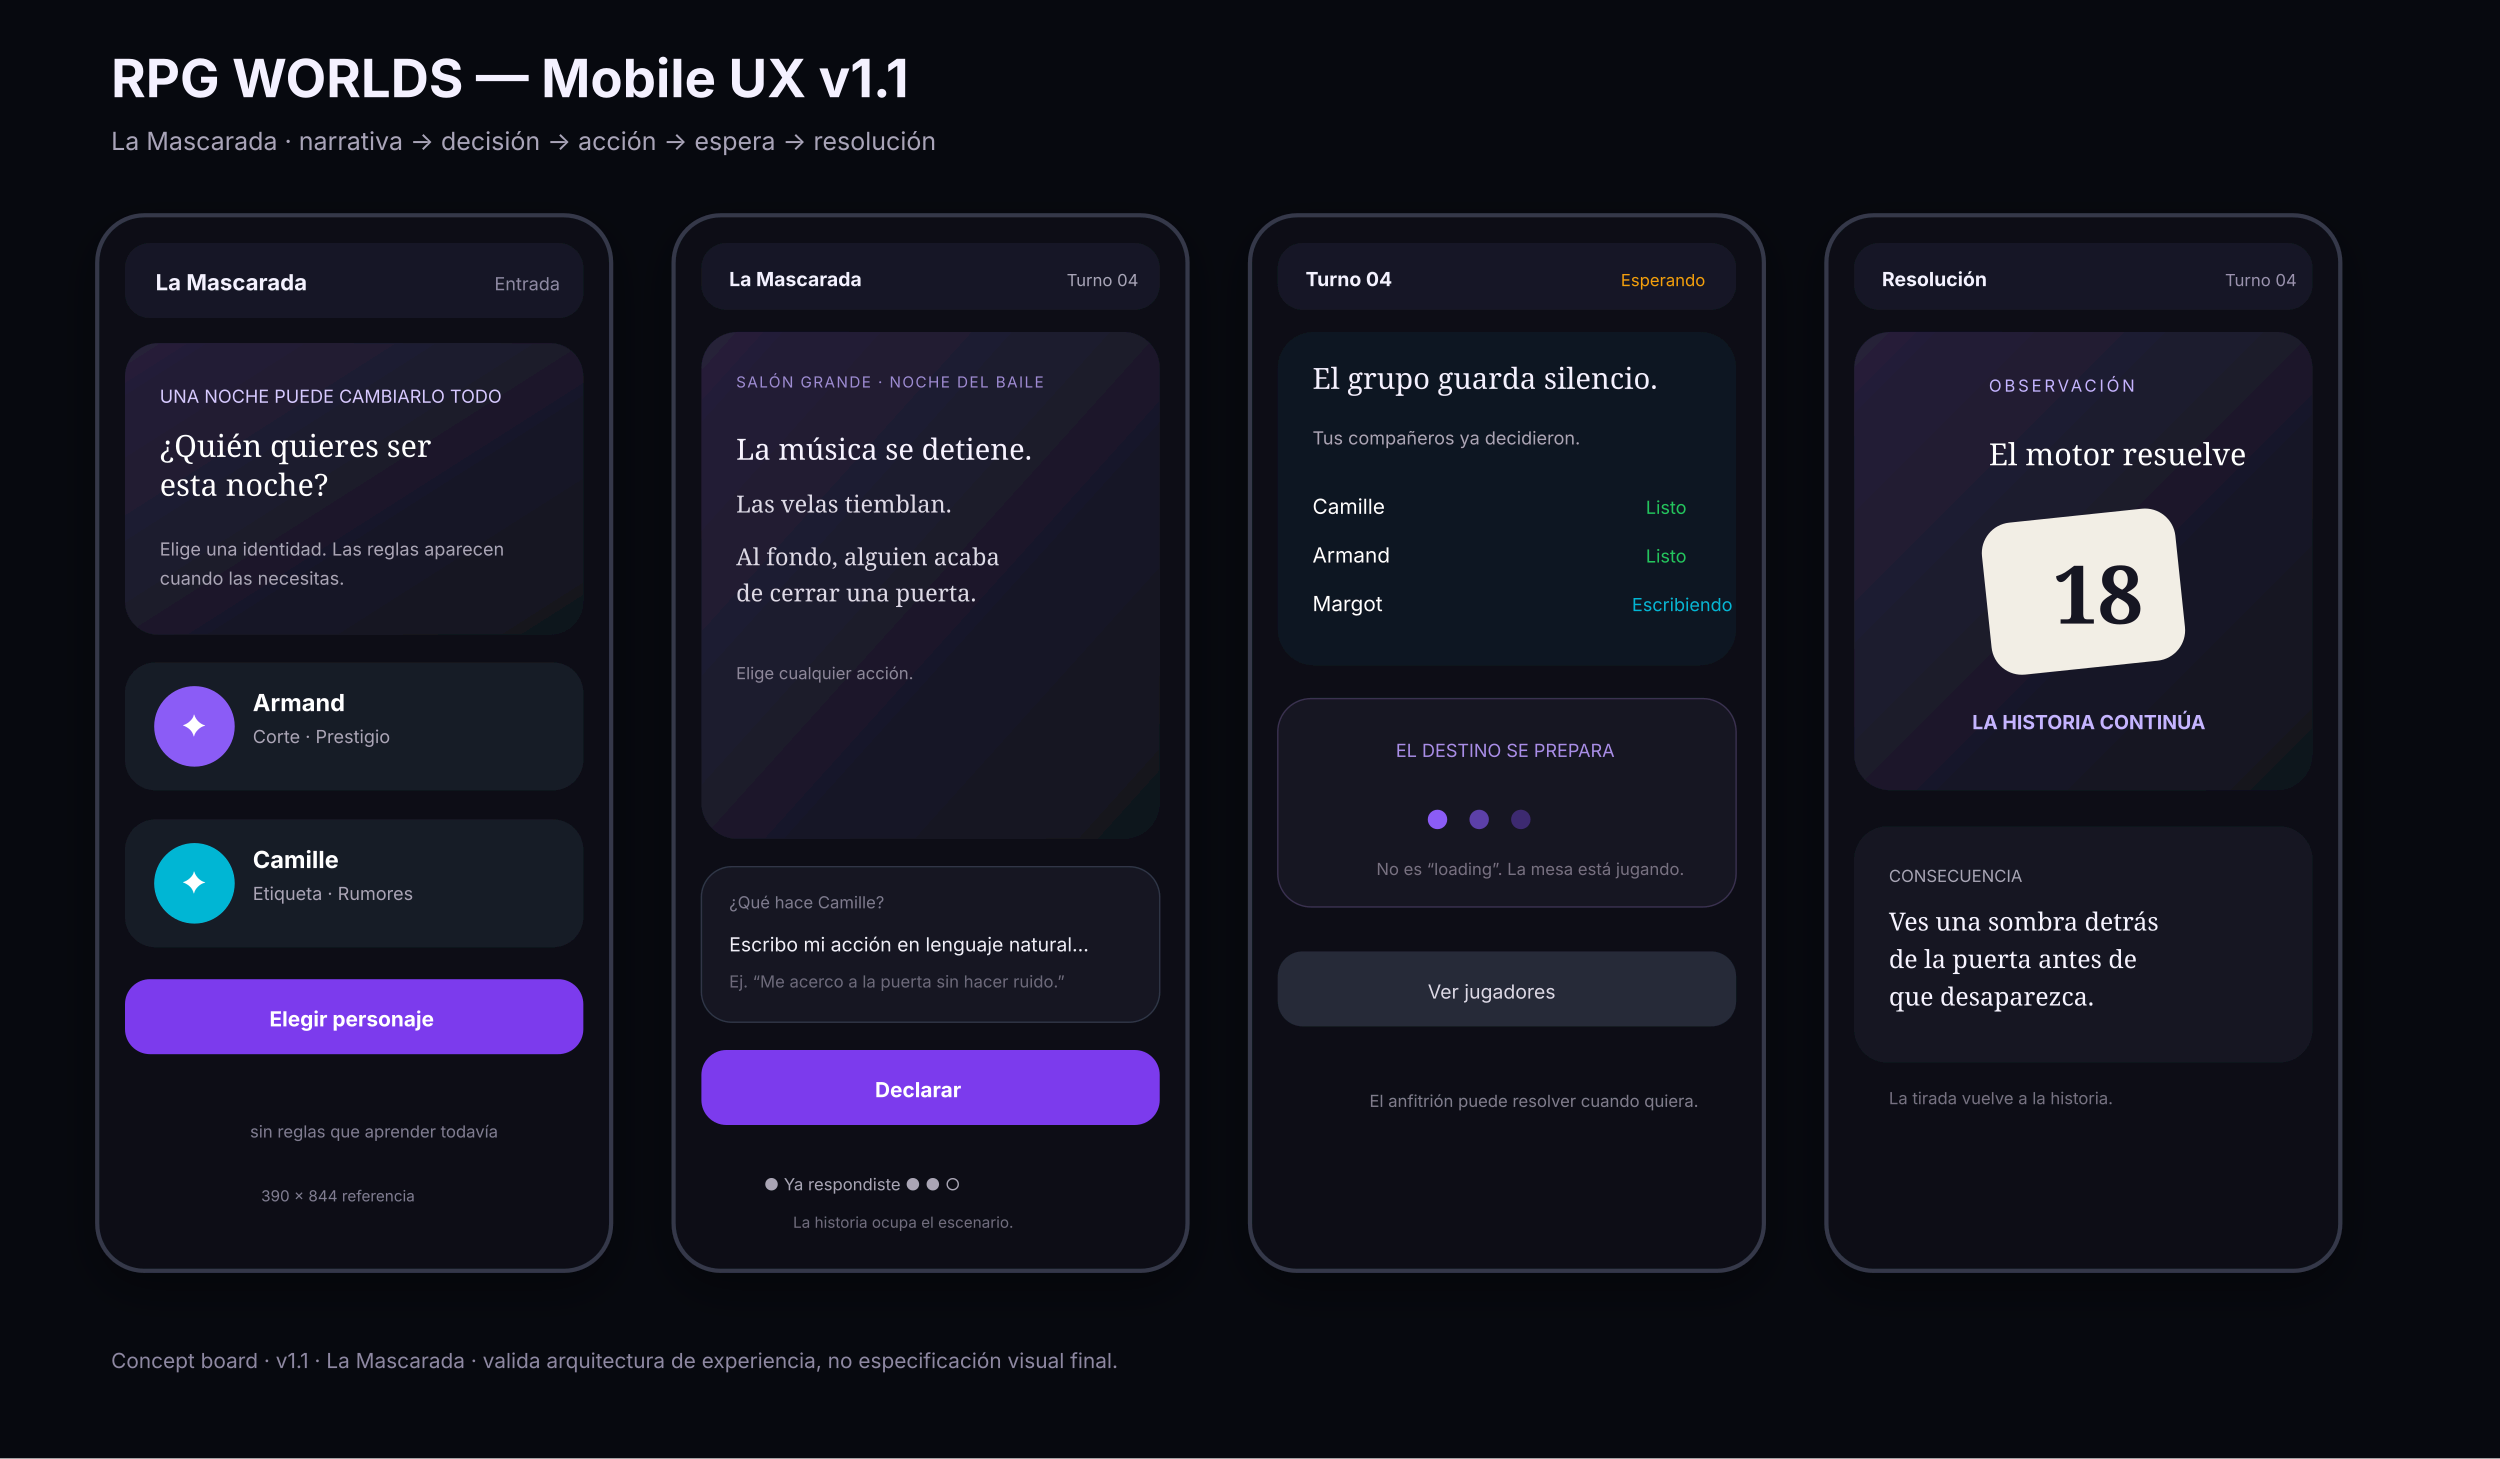
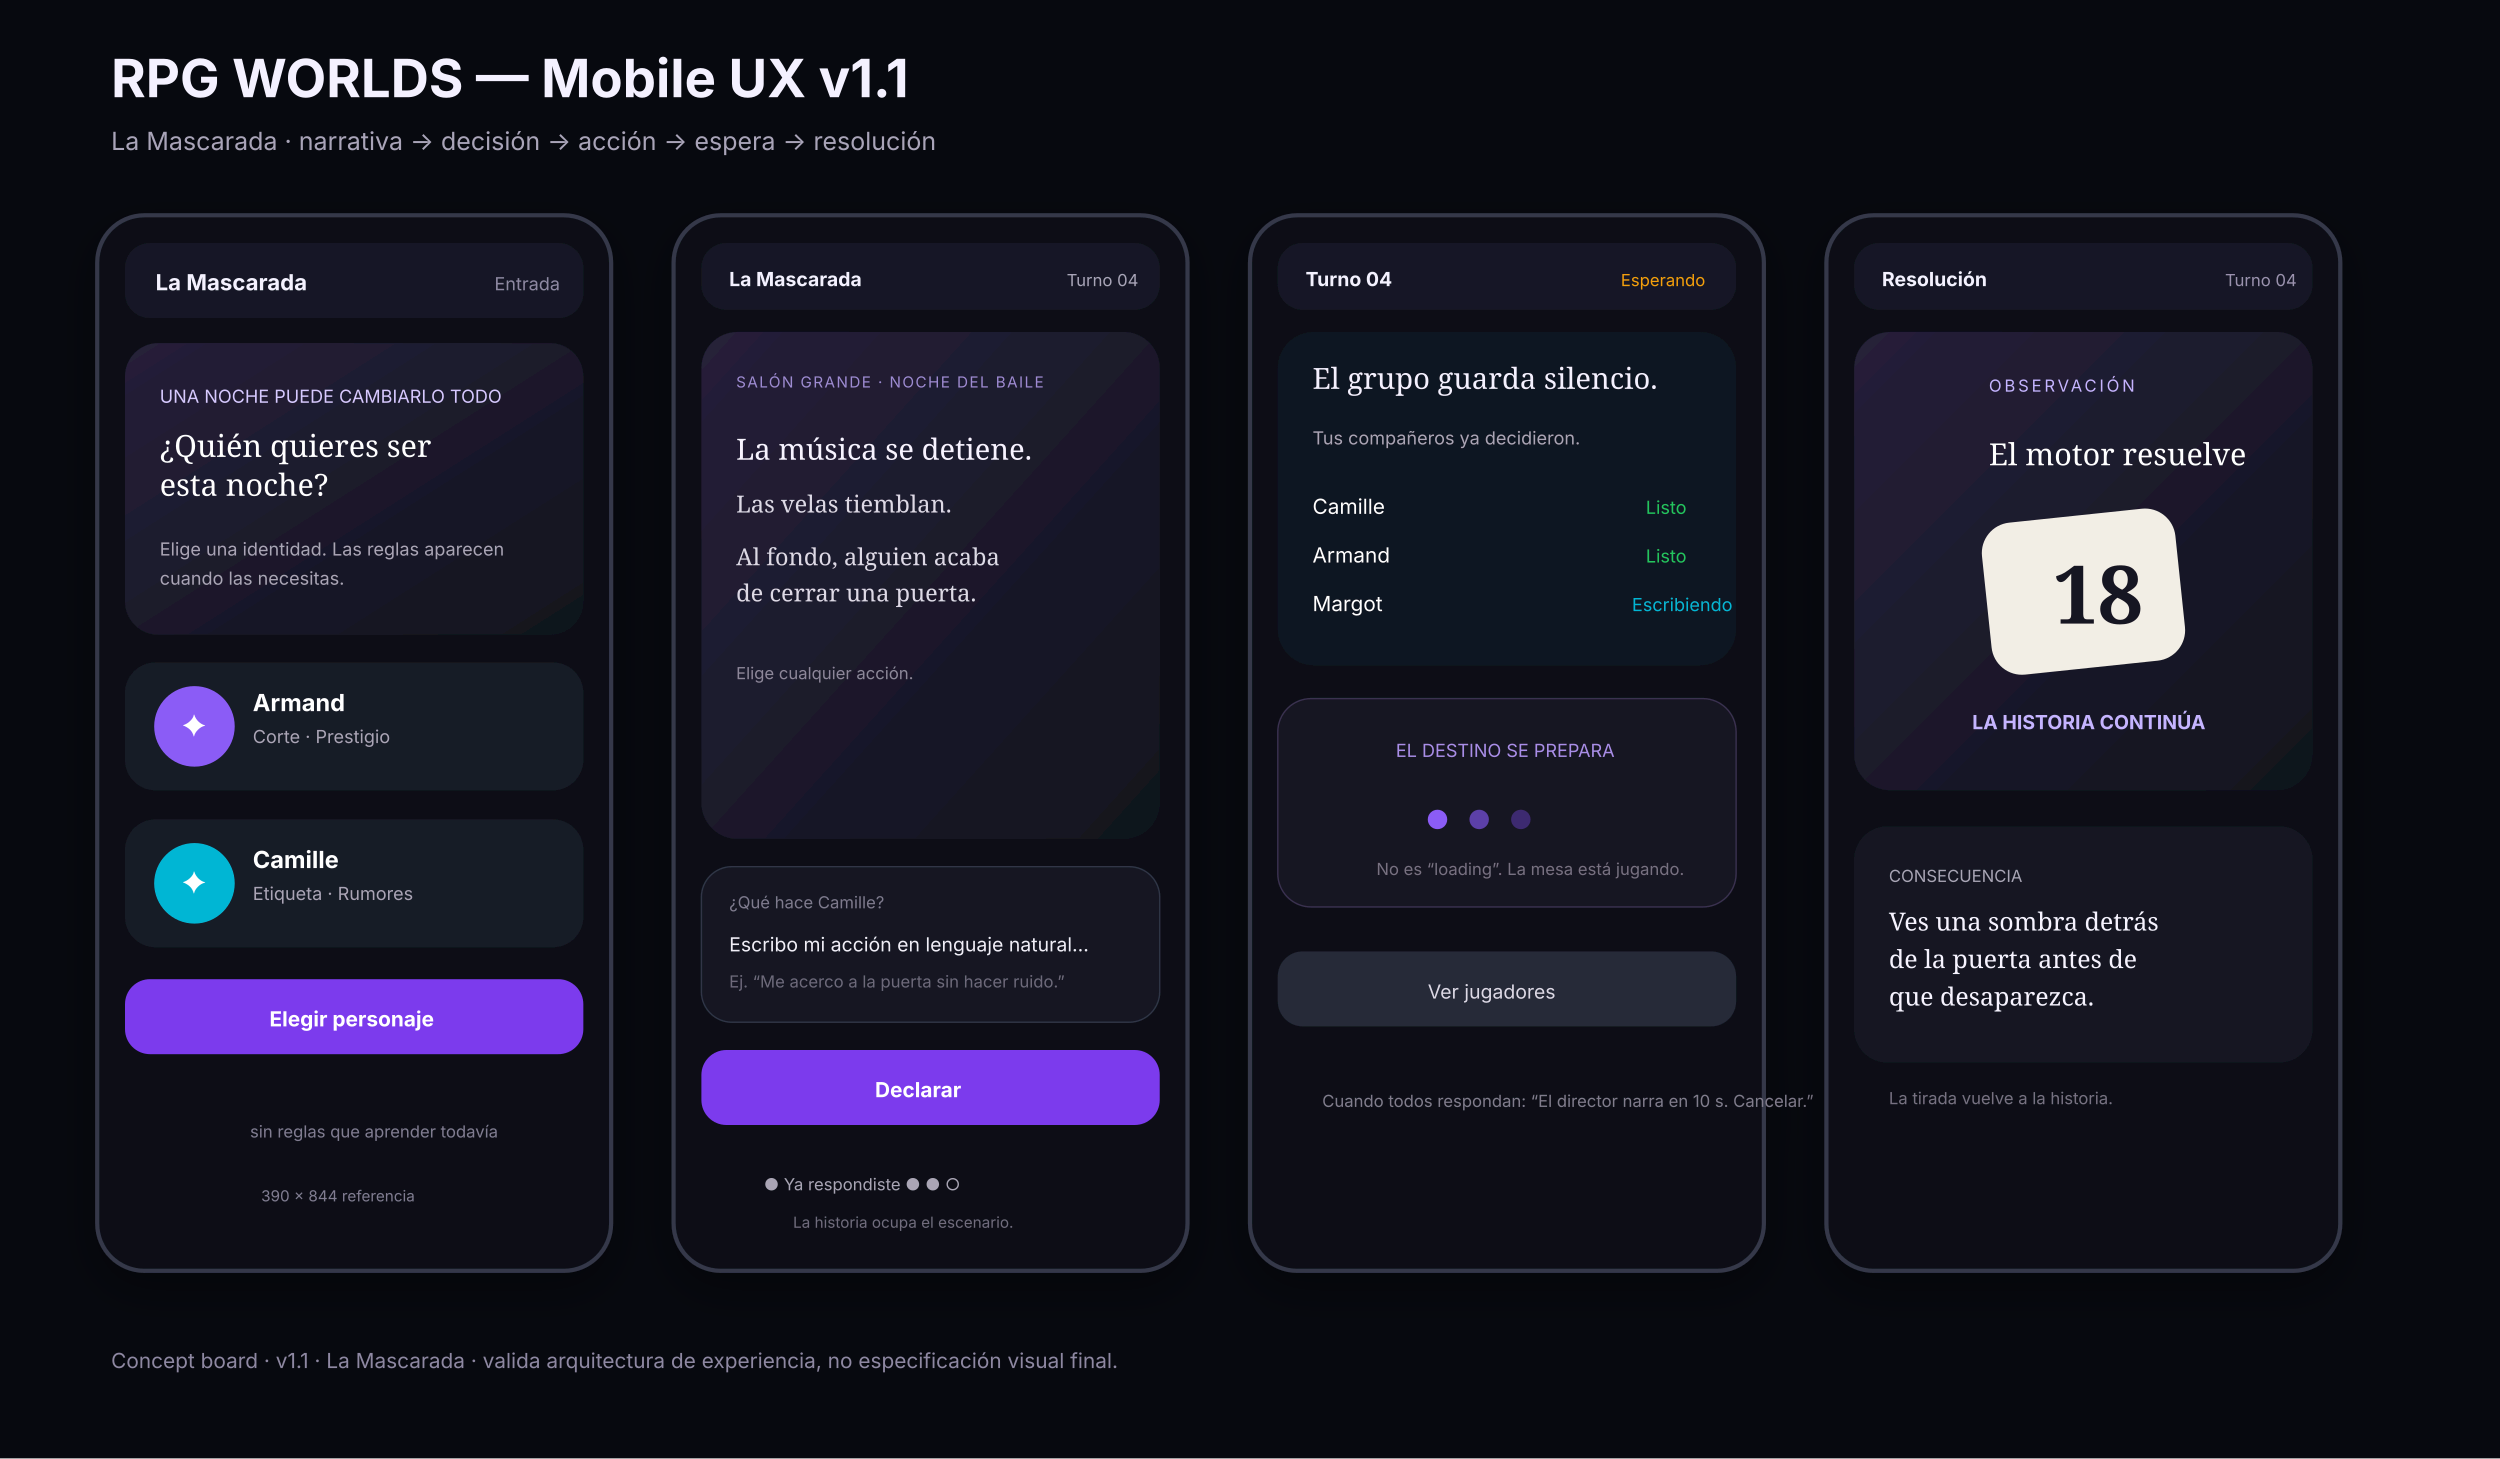
<svg xmlns="http://www.w3.org/2000/svg" width="1800" height="1050" viewBox="0 0 1800 1050">
  <defs>
    <linearGradient id="bg" x1="0" y1="0" x2="1" y2="1">
      <stop stop-color="#090b13" />
      <stop offset="1" stop-color="#17132a" />
    </linearGradient>
    <linearGradient id="scene" x1="0" y1="0" x2="1" y2="1">
      <stop stop-color="#262039" />
      <stop offset="1" stop-color="#10131d" />
    </linearGradient>
    <filter id="shadow">
      <feDropShadow dx="0" dy="12" stdDeviation="16" flood-opacity=".35" />
    </filter>
  </defs>
  <rect width="1800" height="1050" fill="#07090f" />
  <text x="80" y="70" fill="#f4f1ff" font-family="Inter,Arial" font-size="38" font-weight="700">RPG WORLDS — Mobile UX v1.1</text>
  <text x="80" y="108" fill="#a9a4b8" font-family="Inter,Arial" font-size="18">La Mascarada · narrativa → decisión → acción → espera → resolución</text>
  <g transform="translate(70 155)" filter="url(#shadow)">
    <rect width="370" height="760" rx="34" fill="#0d1018" stroke="#343849" stroke-width="3" />
    <rect x="20" y="20" width="330" height="54" rx="18" fill="#151925" />
    <text x="42" y="54" fill="#f4f1ff" font-family="Inter,Arial" font-size="16" font-weight="700">La Mascarada</text>
    <text x="286" y="54" fill="#8e88a2" font-family="Inter,Arial" font-size="13">Entrada</text>
    <rect x="20" y="92" width="330" height="210" rx="24" fill="url(#scene)" />
    <text x="45" y="135" fill="#d7c9ff" font-family="Inter,Arial" font-size="13">UNA NOCHE PUEDE CAMBIARLO TODO</text>
    <text x="45" y="174" fill="#fff" font-family="Georgia,serif" font-size="22">¿Quién quieres ser</text>
    <text x="45" y="202" fill="#fff" font-family="Georgia,serif" font-size="22">esta noche?</text>
    <text x="45" y="245" fill="#aaa5b5" font-family="Inter,Arial" font-size="13">Elige una identidad. Las reglas aparecen</text>
    <text x="45" y="266" fill="#aaa5b5" font-family="Inter,Arial" font-size="13">cuando las necesitas.</text>
    <rect x="20" y="322" width="330" height="92" rx="22" fill="#171b27" />
    <circle cx="70" cy="368" r="29" fill="#8b5cf6" />
    <text x="61" y="375" fill="#fff" font-size="22">✦</text>
    <text x="112" y="357" fill="#fff" font-family="Inter,Arial" font-size="17" font-weight="700">Armand</text>
    <text x="112" y="380" fill="#aaa5b5" font-family="Inter,Arial" font-size="13">Corte · Prestigio</text>
    <rect x="20" y="435" width="330" height="92" rx="22" fill="#171b27" />
    <circle cx="70" cy="481" r="29" fill="#06b6d4" />
    <text x="61" y="488" fill="#fff" font-size="22">✦</text>
    <text x="112" y="470" fill="#fff" font-family="Inter,Arial" font-size="17" font-weight="700">Camille</text>
    <text x="112" y="493" fill="#aaa5b5" font-family="Inter,Arial" font-size="13">Etiqueta · Rumores</text>
    <rect x="20" y="550" width="330" height="54" rx="18" fill="#7c3aed" />
    <text x="124" y="584" fill="#fff" font-family="Inter,Arial" font-size="15" font-weight="700">Elegir personaje</text>
    <text x="110" y="664" fill="#817c91" font-family="Inter,Arial" font-size="12">sin reglas que aprender todavía</text>
    <text x="118" y="710" fill="#817c91" font-family="Inter,Arial" font-size="11">390 × 844 referencia</text>
  </g>
  <g transform="translate(485 155)" filter="url(#shadow)">
    <rect width="370" height="760" rx="34" fill="#0d1018" stroke="#343849" stroke-width="3" />
    <rect x="20" y="20" width="330" height="48" rx="18" fill="#151925" />
    <text x="40" y="51" fill="#f4f1ff" font-family="Inter,Arial" font-size="14" font-weight="700">La Mascarada</text>
    <text x="283" y="51" fill="#a9a4b8" font-family="Inter,Arial" font-size="12">Turno 04</text>
    <rect x="20" y="84" width="330" height="365" rx="26" fill="url(#scene)" />
    <text x="45" y="124" fill="#9e8bd2" font-family="Inter,Arial" font-size="11" letter-spacing="1">SALÓN GRANDE · NOCHE DEL BAILE</text>
    <text x="45" y="176" fill="#f7f3ff" font-family="Georgia,serif" font-size="21">La música se detiene.</text>
    <text x="45" y="214" fill="#ddd9e5" font-family="Georgia,serif" font-size="17">Las velas tiemblan.</text>
    <text x="45" y="252" fill="#ddd9e5" font-family="Georgia,serif" font-size="17">Al fondo, alguien acaba</text>
    <text x="45" y="278" fill="#ddd9e5" font-family="Georgia,serif" font-size="17">de cerrar una puerta.</text>
    <text x="45" y="334" fill="#8d8799" font-family="Inter,Arial" font-size="12">Elige cualquier acción.</text>
    <rect x="20" y="469" width="330" height="112" rx="22" fill="#141823" stroke="#303546" />
    <text x="40" y="499" fill="#7f7a8d" font-family="Inter,Arial" font-size="12">¿Qué hace Camille?</text>
    <text x="40" y="530" fill="#f1eef7" font-family="Inter,Arial" font-size="14">Escribo mi acción en lenguaje natural…</text>
    <text x="40" y="556" fill="#6e697a" font-family="Inter,Arial" font-size="12">Ej. “Me acerco a la puerta sin hacer ruido.”</text>
    <rect x="20" y="601" width="330" height="54" rx="18" fill="#7c3aed" />
    <text x="145" y="635" fill="#fff" font-family="Inter,Arial" font-size="15" font-weight="700">Declarar</text>
    <text x="65" y="702" fill="#aaa5b5" font-family="Inter,Arial" font-size="12">● Ya respondiste   ●   ●   ○</text>
    <text x="86" y="729" fill="#716c7d" font-family="Inter,Arial" font-size="11">La historia ocupa el escenario.</text>
  </g>
  <g transform="translate(900 155)" filter="url(#shadow)">
    <rect width="370" height="760" rx="34" fill="#0d1018" stroke="#343849" stroke-width="3" />
    <rect x="20" y="20" width="330" height="48" rx="18" fill="#151925" />
    <text x="40" y="51" fill="#f4f1ff" font-family="Inter,Arial" font-size="14" font-weight="700">Turno 04</text>
    <text x="267" y="51" fill="#f59e0b" font-family="Inter,Arial" font-size="12">Esperando</text>
    <rect x="20" y="84" width="330" height="240" rx="26" fill="#111520" />
    <text x="45" y="125" fill="#f4f1ff" font-family="Georgia,serif" font-size="21">El grupo guarda silencio.</text>
    <text x="45" y="165" fill="#aaa5b5" font-family="Inter,Arial" font-size="13">Tus compañeros ya decidieron.</text>
    <text x="45" y="215" fill="#fff" font-family="Inter,Arial" font-size="15">Camille</text>
    <text x="285" y="215" fill="#22c55e" font-family="Inter,Arial" font-size="13">Listo</text>
    <text x="45" y="250" fill="#fff" font-family="Inter,Arial" font-size="15">Armand</text>
    <text x="285" y="250" fill="#22c55e" font-family="Inter,Arial" font-size="13">Listo</text>
    <text x="45" y="285" fill="#fff" font-family="Inter,Arial" font-size="15">Margot</text>
    <text x="275" y="285" fill="#06b6d4" font-family="Inter,Arial" font-size="13">Escribiendo</text>
    <rect x="20" y="348" width="330" height="150" rx="24" fill="#181622" stroke="#3a3150" />
    <text x="105" y="390" fill="#a98ee8" font-family="Inter,Arial" font-size="13">EL DESTINO SE PREPARA</text>
    <circle cx="135" cy="435" r="7" fill="#8b5cf6" />
    <circle cx="165" cy="435" r="7" fill="#5b3fa8" />
    <circle cx="195" cy="435" r="7" fill="#3c2a70" />
    <text x="91" y="475" fill="#777181" font-family="Inter,Arial" font-size="12">No es “loading”. La mesa está jugando.</text>
    <rect x="20" y="530" width="330" height="54" rx="18" fill="#252938" />
    <text x="128" y="564" fill="#ddd9e5" font-family="Inter,Arial" font-size="14">Ver jugadores</text>
-     <text x="86" y="642" fill="#817c8c" font-family="Inter,Arial" font-size="12">El anfitrión puede resolver cuando quiera.</text>
+     <text x="52" y="642" fill="#817c8c" font-family="Inter,Arial" font-size="12">Cuando todos respondan: “El director narra en 10 s. Cancelar.”</text>
  </g>
  <g transform="translate(1315 155)" filter="url(#shadow)">
    <rect width="370" height="760" rx="34" fill="#0d1018" stroke="#343849" stroke-width="3" />
    <rect x="20" y="20" width="330" height="48" rx="18" fill="#151925" />
    <text x="40" y="51" fill="#f4f1ff" font-family="Inter,Arial" font-size="14" font-weight="700">Resolución</text>
    <text x="287" y="51" fill="#9b91ae" font-family="Inter,Arial" font-size="12">Turno 04</text>
    <rect x="20" y="84" width="330" height="330" rx="26" fill="url(#scene)" />
    <text x="117" y="127" fill="#c5b4ff" font-family="Inter,Arial" font-size="12" letter-spacing="2">OBSERVACIÓN</text>
    <text x="117" y="180" fill="#fff" font-family="Georgia,serif" font-size="22">El motor resuelve</text>
    <rect x="115" y="216" width="140" height="110" rx="22" fill="#f2eee5" transform="rotate(-6 185 270)" />
    <text x="163" y="294" fill="#191622" font-family="Georgia,serif" font-size="58" font-weight="700">18</text>
    <text x="105" y="370" fill="#c5b4ff" font-family="Inter,Arial" font-size="14" font-weight="700">LA HISTORIA CONTINÚA</text>
    <rect x="20" y="440" width="330" height="170" rx="24" fill="#141823" />
    <text x="45" y="480" fill="#aaa5b5" font-family="Inter,Arial" font-size="12">CONSECUENCIA</text>
    <text x="45" y="515" fill="#f7f3ff" font-family="Georgia,serif" font-size="18">Ves una sombra detrás</text>
    <text x="45" y="542" fill="#f7f3ff" font-family="Georgia,serif" font-size="18">de la puerta antes de</text>
    <text x="45" y="569" fill="#f7f3ff" font-family="Georgia,serif" font-size="18">que desaparezca.</text>
    <text x="45" y="640" fill="#777181" font-family="Inter,Arial" font-size="12">La tirada vuelve a la historia.</text>
  </g>
  <text x="80" y="985" fill="#8e88a2" font-family="Inter,Arial" font-size="15">Concept board · v1.1 · La Mascarada · valida arquitectura de experiencia, no especificación visual final.</text>
</svg>
